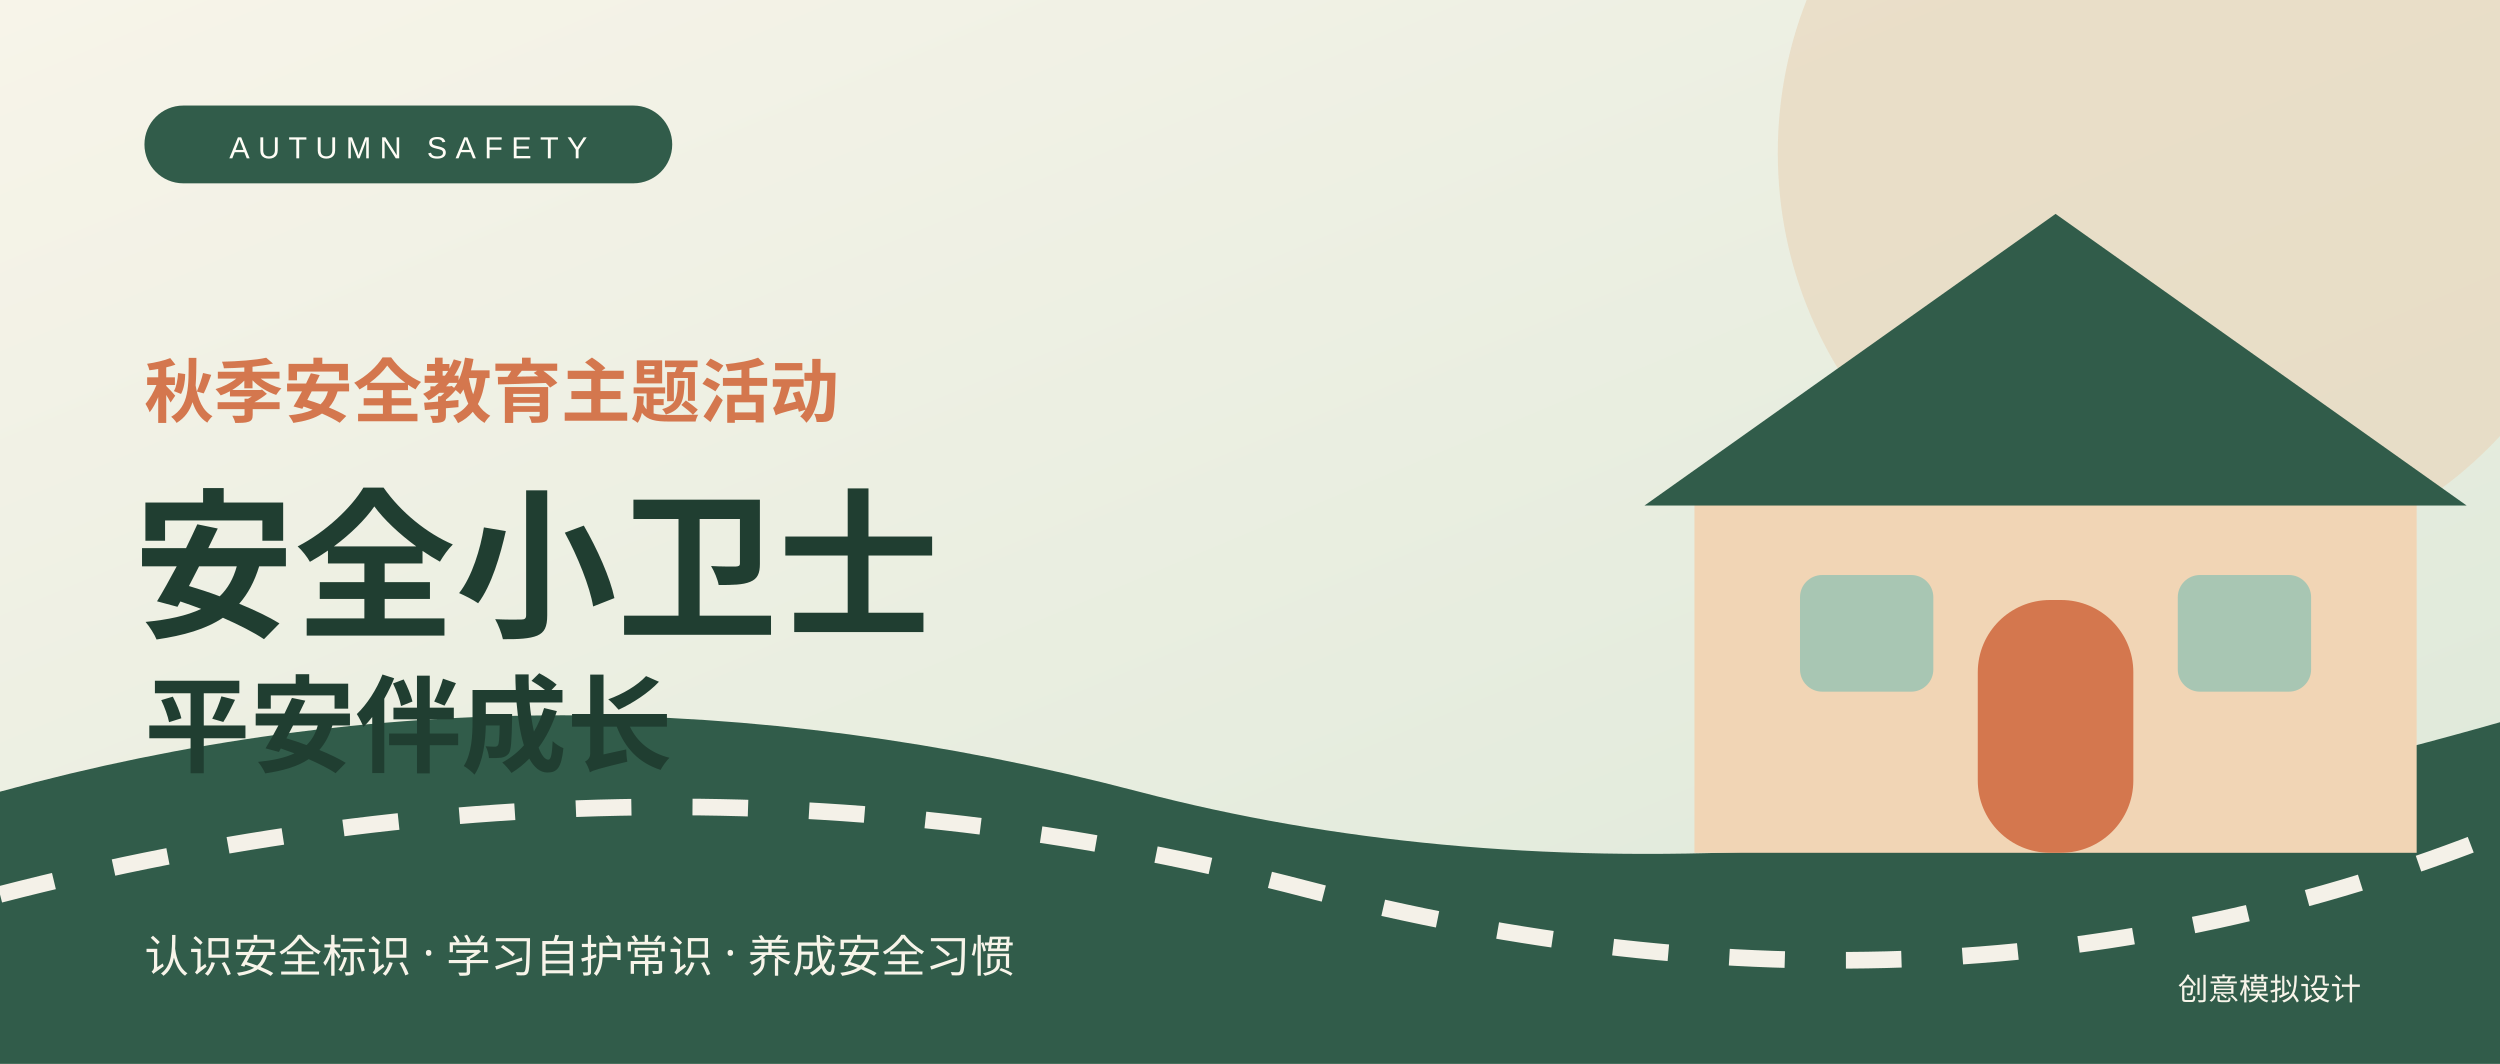
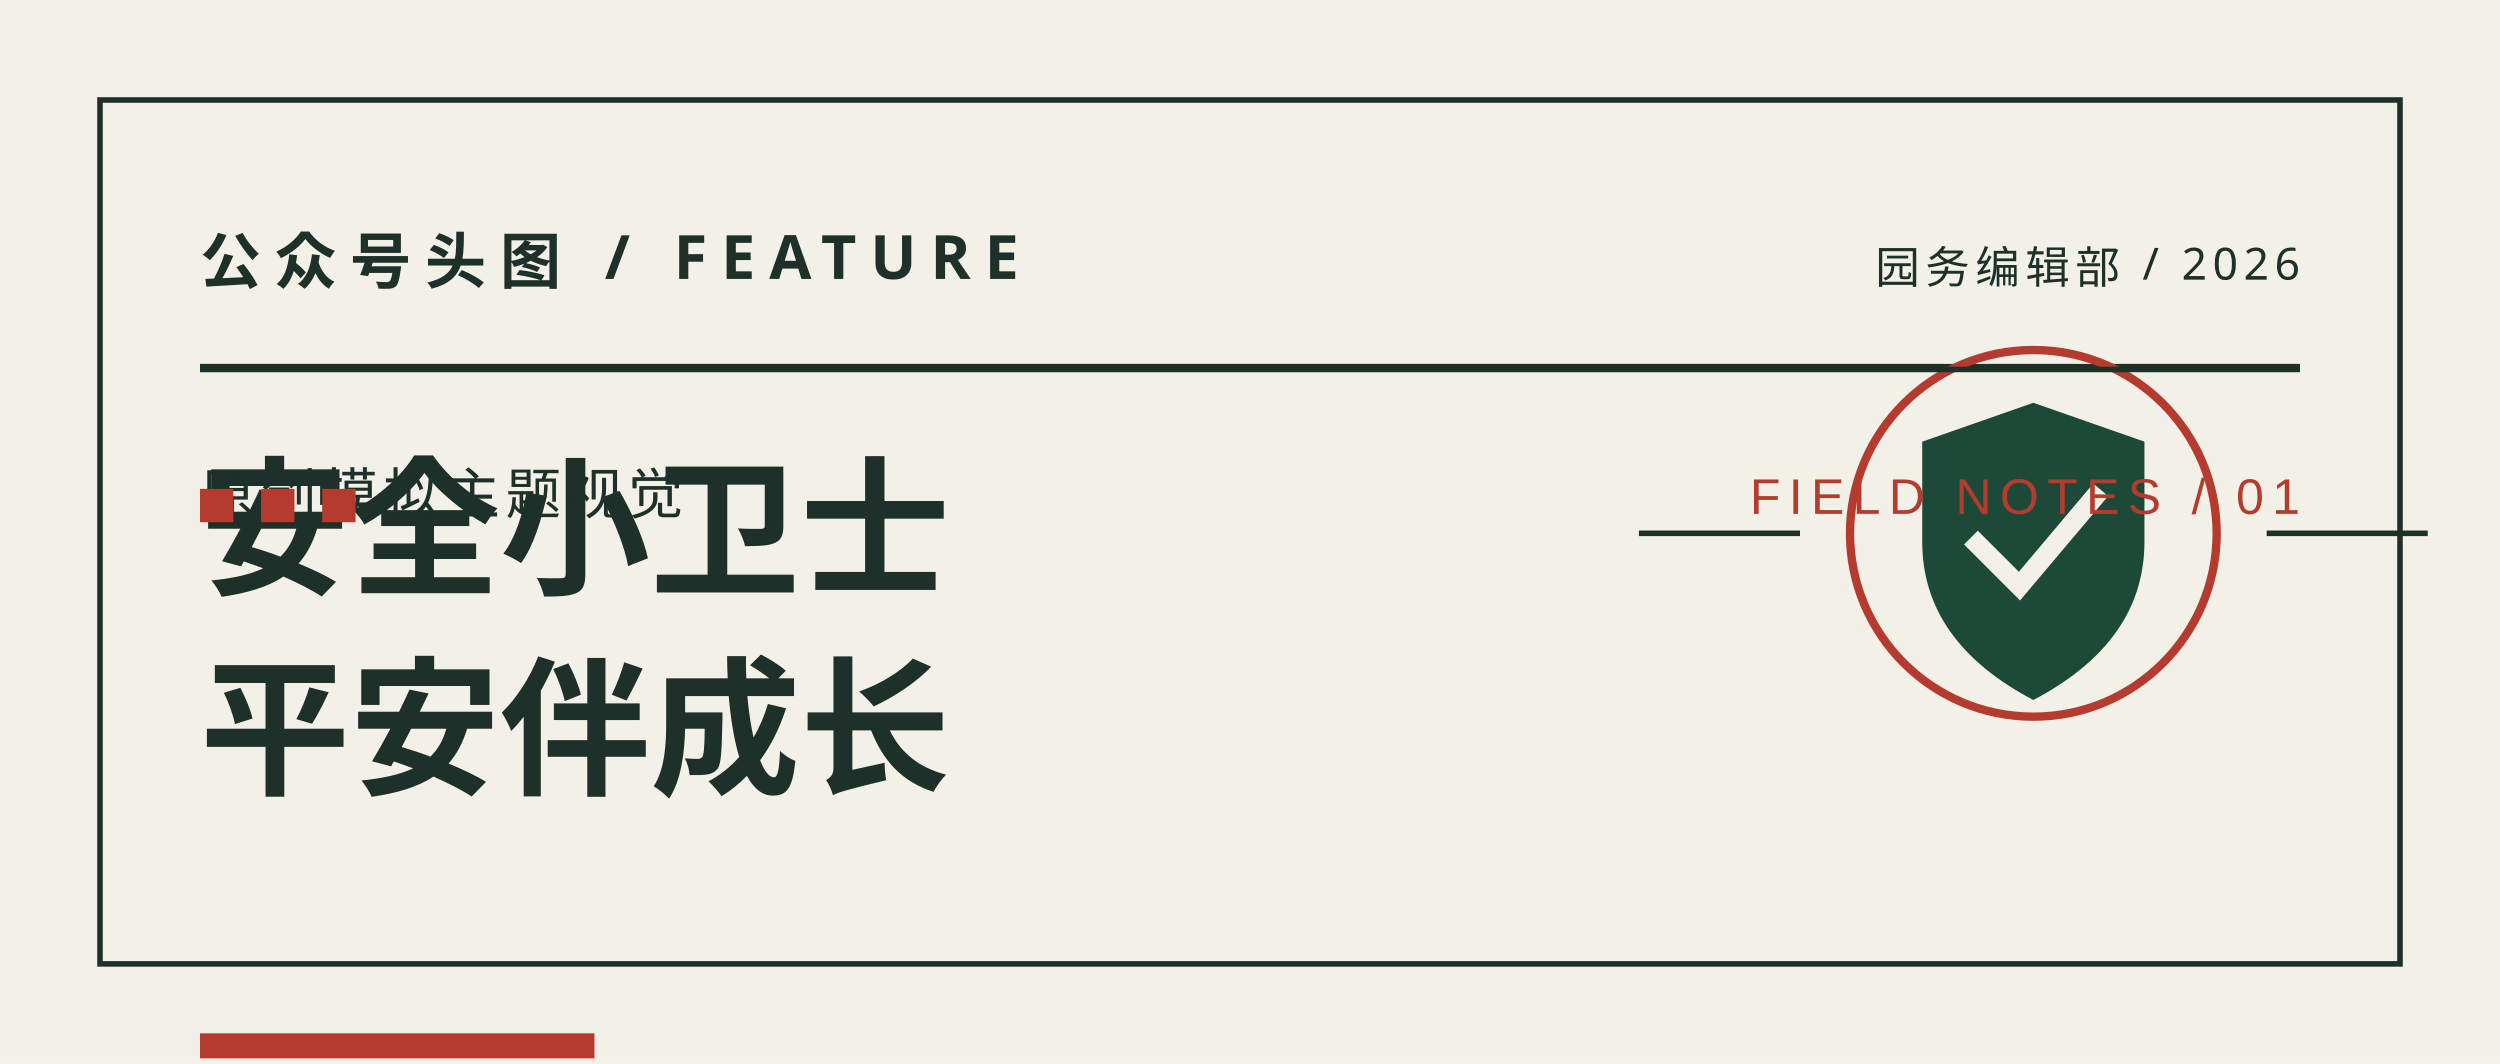
- <svg xmlns="http://www.w3.org/2000/svg" width="900" height="383" viewBox="0 0 900 383">
-   <defs>
-     <linearGradient id="g" x2="1" y2="1">
-       <stop stop-color="#F7F4E9" />
-       <stop offset="1" stop-color="#DCE8D8" />
-     </linearGradient>
-   </defs>
-   <rect width="900" height="383" fill="url(#g)" />
-   <circle cx="790" cy="55" r="150" fill="#E8D7BD" opacity=".7" />
-   <path d="M0 285Q200 230 410 285T900 260V383H0Z" fill="#315C4A" />
-   <path d="M0 322Q240 260 470 320T900 300" fill="none" stroke="#F4F1E8" stroke-width="6" stroke-dasharray="20 22" />
-   <g transform="translate(610 62)">
-     <path d="M0 118L130 30L260 118V245H0Z" fill="#F1D5B5" />
-     <path d="M-18 120L130 15L278 120H-18Z" fill="#315C4A" />
-     <rect x="102" y="154" width="56" height="91" rx="26" fill="#D4774E" />
-     <rect x="38" y="145" width="48" height="42" rx="8" fill="#A8C6B3" />
-     <rect x="174" y="145" width="48" height="42" rx="8" fill="#A8C6B3" />
+ <svg xmlns="http://www.w3.org/2000/svg" width="900" height="383" viewBox="0 0 900 383" role="img" aria-labelledby="t d">
+   <rect width="900" height="383" fill="#F3F0E8" />
+   <rect x="36" y="36" width="828" height="311" fill="none" stroke="#1D3029" stroke-width="2" />
+   <g fill="#1D3029" font-family="'Noto Sans SC','Microsoft YaHei',sans-serif">
+     <text x="72" y="102" font-size="22" letter-spacing="5" font-weight="700">公众号头图 / FEATURE</text>
+     <text x="828" y="102" text-anchor="end" font-size="16" letter-spacing="2">园务编辑部 / 2026</text>
  </g>
-   <rect x="52" y="38" width="190" height="28" rx="14" fill="#315C4A" />
-   <text x="147" y="57" text-anchor="middle" fill="#FFFDF6" font-family="Arial,sans-serif" font-size="11" letter-spacing="3">AUTUMN SAFETY</text>
-   <text x="52" y="150" fill="#D4774E" font-family="Microsoft YaHei,sans-serif" font-size="25" font-weight="700">秋季安全教育主题活动</text>
-   <text x="48" y="225" fill="#203E31" font-family="Microsoft YaHei,sans-serif" font-size="58" font-weight="900">安全小卫士</text>
-   <text x="52" y="275" fill="#203E31" font-family="Microsoft YaHei,sans-serif" font-size="38" font-weight="800">平安伴成长</text>
-   <text x="52" y="350" fill="#F7F4E9" font-family="Microsoft YaHei,sans-serif" font-size="16">认识安全标识 · 学习自护常识 · 养成安全习惯</text>
-   <text x="850" y="360" text-anchor="end" fill="#F7F4E9" font-family="Microsoft YaHei,sans-serif" font-size="11">创意模拟设计</text>
+   <path d="M72 132H828" stroke="#1D3029" stroke-width="2" />
+   <text x="72" y="210" fill="#1D3029" font-family="'Noto Serif SC','Songti SC',serif" font-size="54" font-weight="700">安全小卫士</text>
+   <text x="72" y="282" fill="#1D3029" font-family="'Noto Serif SC','Songti SC',serif" font-size="54" font-weight="700">平安伴成长</text>
+   <rect x="72" y="372" width="142" height="9" fill="#B43B2E" />
+   <text x="72" y="436" fill="#53635A" font-family="'Noto Sans SC','Microsoft YaHei',sans-serif" font-size="26">把安全教育放进日常</text>
+   <g transform="translate(660 120)">
+     <circle cx="72" cy="72" r="66" fill="none" stroke="#B43B2E" stroke-width="3" />
+     <path d="M72 25L112 39V75Q112 111 72 132Q32 111 32 75V39Z" fill="#1D4938" />
+     <path d="M52 76L67 91L94 59" fill="none" stroke="#F3F0E8" stroke-width="7" stroke-linecap="square" />
+     <path d="M-12 72H-70M214 72H156" stroke="#1D3029" stroke-width="2" />
+   </g>
+   <g transform="translate(72 133)">
+     <path d="M0 0H756" stroke="#1D3029" stroke-width="2" />
+     <text x="0" y="52" fill="#1D3029" font-family="'Noto Sans SC','Microsoft YaHei',sans-serif" font-size="20" letter-spacing="2">原创模拟主题视觉</text>
+     <text x="756" y="52" text-anchor="end" fill="#B43B2E" font-family="Arial,sans-serif" font-size="18" letter-spacing="3">FIELD NOTES / 01</text>
+   </g>
+   <g fill="#B43B2E">
+     <rect x="72" y="176" width="12" height="12" />
+     <rect x="94" y="176" width="12" height="12" />
+     <rect x="116" y="176" width="12" height="12" />
+   </g>
</svg>
